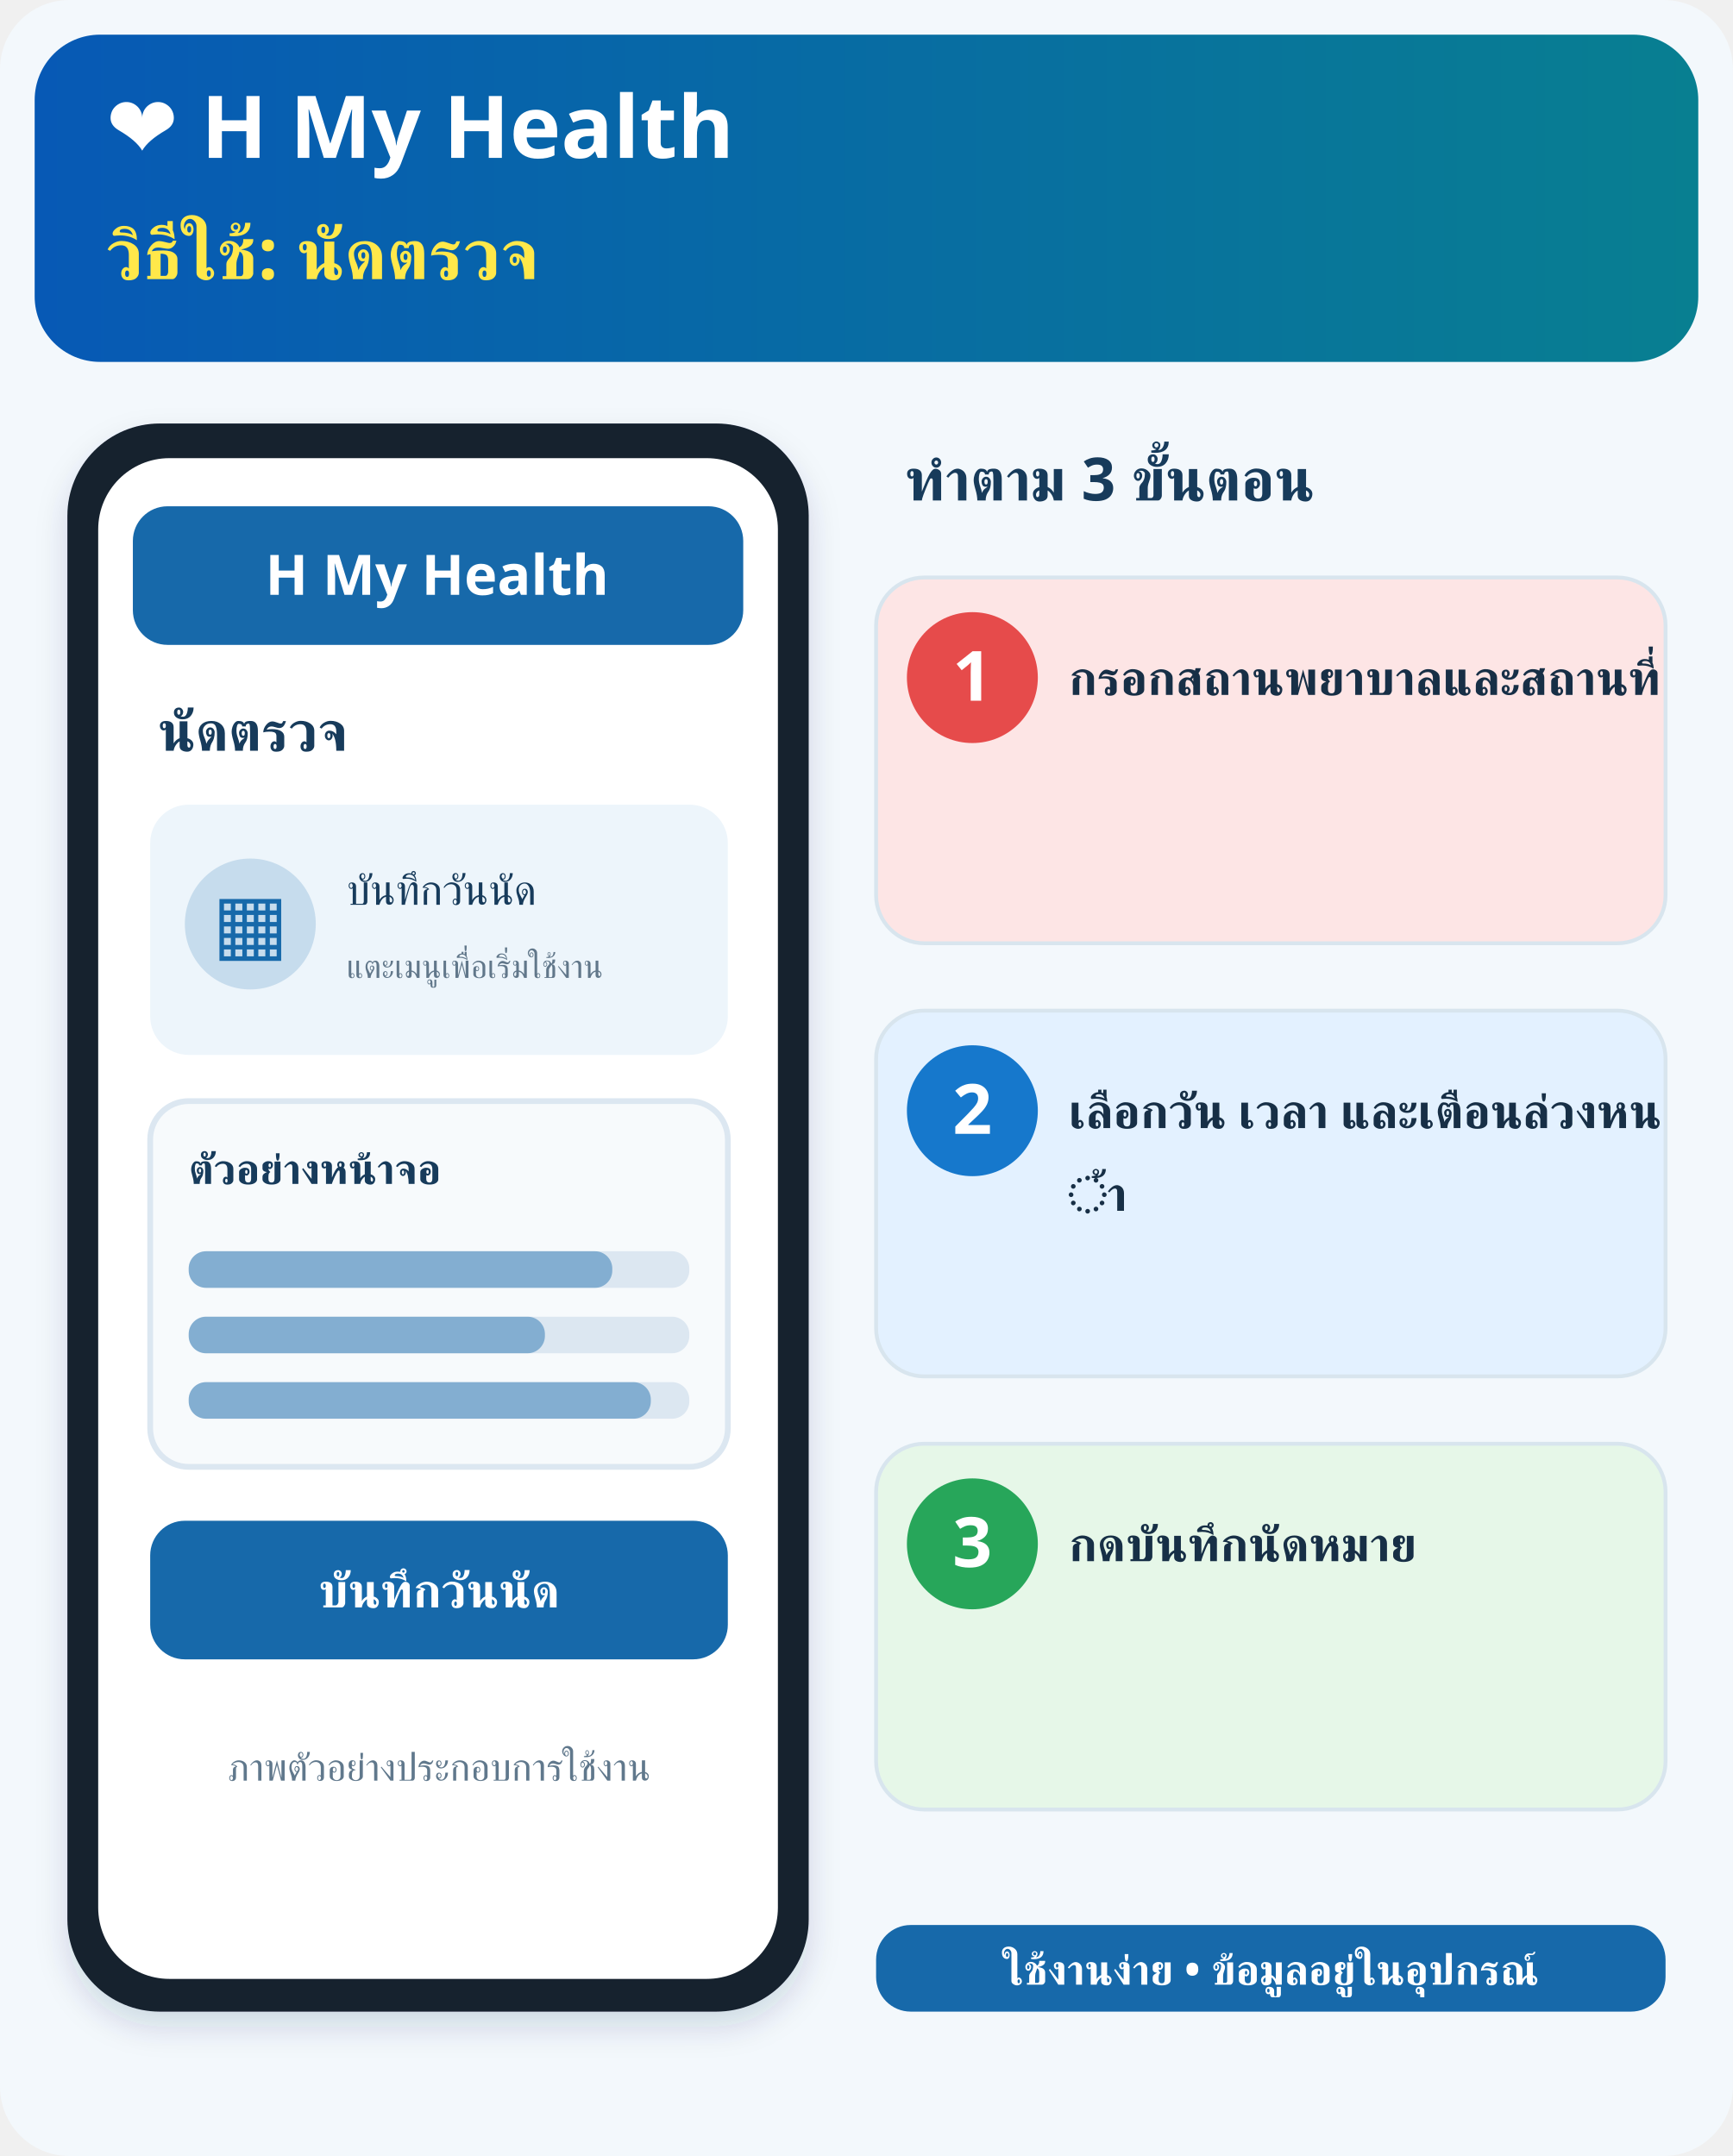
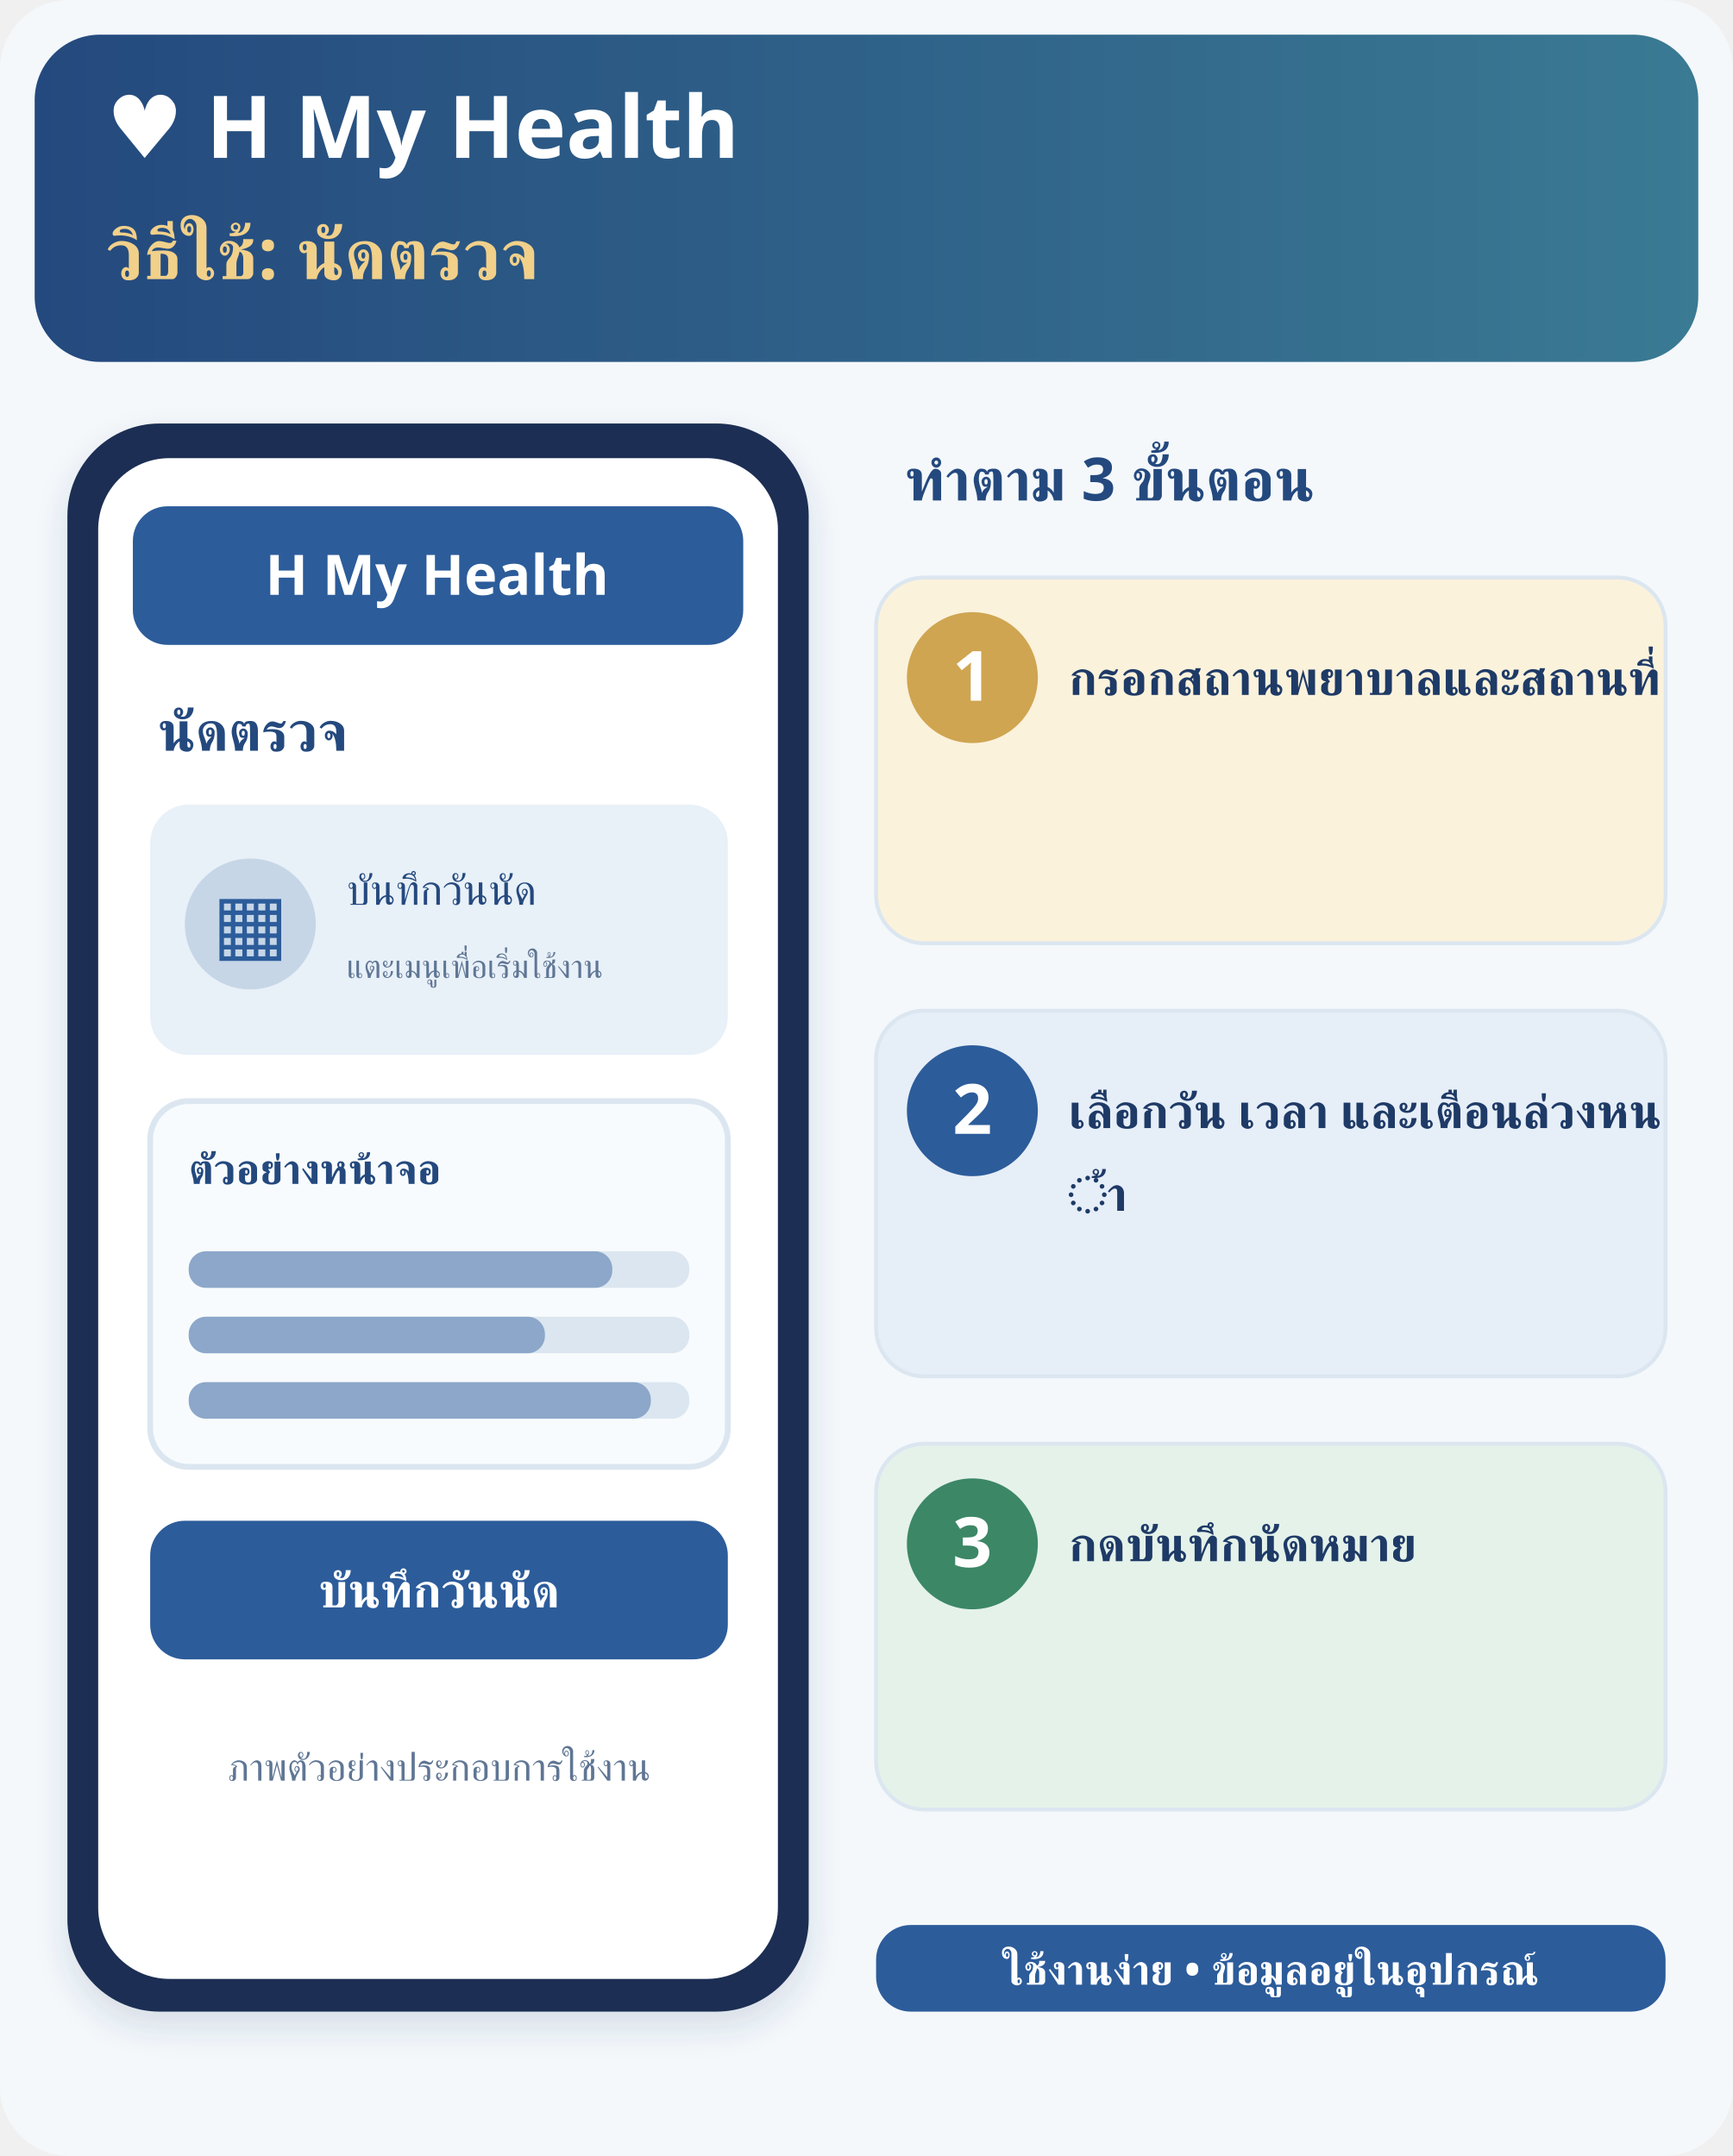
<svg xmlns="http://www.w3.org/2000/svg" width="900" height="1120" viewBox="0 0 900 1120">
  <defs>
    <linearGradient id="head" x1="0" y1="0" x2="1" y2="0">
-       <stop stop-color="#0759b5" />
-       <stop offset="1" stop-color="#087f91" />
+       <stop stop-color="#24497e" />
+       <stop offset="1" stop-color="#3a7a93" />
    </linearGradient>
    <filter id="sh">
-       <feDropShadow dx="0" dy="8" stdDeviation="8" flood-color="#173b5b" flood-opacity=".15" />
+       <feDropShadow dx="0" dy="8" stdDeviation="8" flood-color="#24497e" flood-opacity=".15" />
    </filter>
  </defs>
-   <rect width="900" height="1120" rx="36" fill="#f3f8fc" />
+   <rect width="900" height="1120" rx="36" fill="#f4f8fb" />
  <rect x="18" y="18" width="864" height="170" rx="34" fill="url(#head)" />
-   <text x="55" y="82" font-size="45" font-weight="bold" fill="#fff" font-family="sans-serif">❤️ H My Health</text>
-   <text x="55" y="145" font-size="37" font-weight="bold" fill="#ffe84a" font-family="sans-serif">วิธีใช้: นัดตรวจ</text>
-   <rect x="35" y="220" width="385" height="825" rx="48" fill="#14202d" filter="url(#sh)" />
+   <text x="55" y="82" font-size="45" font-weight="bold" fill="#fff" font-family="sans-serif">♥ H My Health</text>
+   <text x="55" y="145" font-size="37" font-weight="bold" fill="#f1d08a" font-family="sans-serif">วิธีใช้: นัดตรวจ</text>
+   <rect x="35" y="220" width="385" height="825" rx="48" fill="#1c2f52" filter="url(#sh)" />
  <rect x="51" y="238" width="353" height="790" rx="37" fill="#fff" />
-   <rect x="69" y="263" width="317" height="72" rx="18" fill="#1769aa" />
+   <rect x="69" y="263" width="317" height="72" rx="18" fill="#2c5c9a" />
  <text x="227" y="309" text-anchor="middle" font-size="29" font-weight="bold" fill="#fff" font-family="sans-serif">H My Health</text>
-   <text x="82" y="390" font-size="29" font-weight="bold" fill="#173b5b" font-family="sans-serif">นัดตรวจ</text>
-   <rect x="78" y="418" width="300" height="130" rx="20" fill="#edf5fb" />
-   <circle cx="130" cy="480" r="34" fill="#1769aa" opacity=".18" />
-   <text x="130" y="494" text-anchor="middle" font-size="42" fill="#1769aa" font-family="sans-serif">▦</text>
-   <text x="180" y="470" font-size="22" fill="#173b5b" font-family="sans-serif">บันทึกวันนัด</text>
-   <text x="180" y="508" font-size="17" fill="#61778a" font-family="sans-serif">แตะเมนูเพื่อเริ่มใช้งาน</text>
-   <rect x="78" y="572" width="300" height="190" rx="20" fill="#f7fafc" stroke="#dce7f1" stroke-width="3" />
-   <text x="98" y="615" font-size="22" font-weight="bold" fill="#173b5b" font-family="sans-serif">ตัวอย่างหน้าจอ</text>
-   <rect x="98" y="650" width="260" height="19" rx="9" fill="#dce7f1" />
-   <rect x="98" y="650" width="220" height="19" rx="9" fill="#1769aa" opacity=".45" />
-   <rect x="98" y="684" width="260" height="19" rx="9" fill="#dce7f1" />
-   <rect x="98" y="684" width="185" height="19" rx="9" fill="#1769aa" opacity=".45" />
-   <rect x="98" y="718" width="260" height="19" rx="9" fill="#dce7f1" />
-   <rect x="98" y="718" width="240" height="19" rx="9" fill="#1769aa" opacity=".45" />
-   <rect x="78" y="790" width="300" height="72" rx="18" fill="#1769aa" />
+   <text x="82" y="390" font-size="29" font-weight="bold" fill="#24497e" font-family="sans-serif">นัดตรวจ</text>
+   <rect x="78" y="418" width="300" height="130" rx="20" fill="#e8f0f8" />
+   <circle cx="130" cy="480" r="34" fill="#2c5c9a" opacity=".18" />
+   <text x="130" y="494" text-anchor="middle" font-size="42" fill="#2c5c9a" font-family="sans-serif">▦</text>
+   <text x="180" y="470" font-size="22" fill="#24497e" font-family="sans-serif">บันทึกวันนัด</text>
+   <text x="180" y="508" font-size="17" fill="#5f7694" font-family="sans-serif">แตะเมนูเพื่อเริ่มใช้งาน</text>
+   <rect x="78" y="572" width="300" height="190" rx="20" fill="#f8fbfd" stroke="#dbe6f0" stroke-width="3" />
+   <text x="98" y="615" font-size="22" font-weight="bold" fill="#24497e" font-family="sans-serif">ตัวอย่างหน้าจอ</text>
+   <rect x="98" y="650" width="260" height="19" rx="9" fill="#dbe6f0" />
+   <rect x="98" y="650" width="220" height="19" rx="9" fill="#2c5c9a" opacity=".45" />
+   <rect x="98" y="684" width="260" height="19" rx="9" fill="#dbe6f0" />
+   <rect x="98" y="684" width="185" height="19" rx="9" fill="#2c5c9a" opacity=".45" />
+   <rect x="98" y="718" width="260" height="19" rx="9" fill="#dbe6f0" />
+   <rect x="98" y="718" width="240" height="19" rx="9" fill="#2c5c9a" opacity=".45" />
+   <rect x="78" y="790" width="300" height="72" rx="18" fill="#2c5c9a" />
  <text x="228" y="835" text-anchor="middle" font-size="25" fill="#fff" font-weight="bold" font-family="sans-serif">บันทึกวันนัด</text>
-   <text x="228" y="925" text-anchor="middle" font-size="20" fill="#60788c" font-family="sans-serif">ภาพตัวอย่างประกอบการใช้งาน</text>
-   <text x="470" y="260" font-size="31" font-weight="bold" fill="#173b5b" font-family="sans-serif">ทำตาม 3 ขั้นตอน</text>
-   <rect x="455" y="300" width="410" height="190" rx="25" fill="#fde5e5" stroke="#d8e5ee" stroke-width="2" />
-   <circle cx="505" cy="352" r="34" fill="#e64b4b" />
+   <text x="228" y="925" text-anchor="middle" font-size="20" fill="#5f7694" font-family="sans-serif">ภาพตัวอย่างประกอบการใช้งาน</text>
+   <text x="470" y="260" font-size="31" font-weight="bold" fill="#24497e" font-family="sans-serif">ทำตาม 3 ขั้นตอน</text>
+   <rect x="455" y="300" width="410" height="190" rx="25" fill="#fbf2dc" stroke="#dbe6f0" stroke-width="2" />
+   <circle cx="505" cy="352" r="34" fill="#cfa551" />
  <text x="505" y="364" text-anchor="middle" font-size="36" font-weight="bold" fill="#fff" font-family="sans-serif">1</text>
-   <text x="555" y="361" font-size="25" font-weight="bold" fill="#172f46" font-family="sans-serif">กรอกสถานพยาบาลและสถานที่</text>
-   <rect x="455" y="525" width="410" height="190" rx="25" fill="#e3f1ff" stroke="#d8e5ee" stroke-width="2" />
-   <circle cx="505" cy="577" r="34" fill="#1678cc" />
+   <text x="555" y="361" font-size="25" font-weight="bold" fill="#1e3a66" font-family="sans-serif">กรอกสถานพยาบาลและสถานที่</text>
+   <rect x="455" y="525" width="410" height="190" rx="25" fill="#e6eef8" stroke="#dbe6f0" stroke-width="2" />
+   <circle cx="505" cy="577" r="34" fill="#2c5c9a" />
  <text x="505" y="589" text-anchor="middle" font-size="36" font-weight="bold" fill="#fff" font-family="sans-serif">2</text>
-   <text x="555" y="586" font-size="25" font-weight="bold" fill="#172f46" font-family="sans-serif">เลือกวัน เวลา และเตือนล่วงหน</text>
-   <text x="555" y="629" font-size="25" font-weight="bold" fill="#172f46" font-family="sans-serif">้า</text>
-   <rect x="455" y="750" width="410" height="190" rx="25" fill="#e6f7e8" stroke="#d8e5ee" stroke-width="2" />
-   <circle cx="505" cy="802" r="34" fill="#27a65a" />
+   <text x="555" y="586" font-size="25" font-weight="bold" fill="#1e3a66" font-family="sans-serif">เลือกวัน เวลา และเตือนล่วงหน</text>
+   <text x="555" y="629" font-size="25" font-weight="bold" fill="#1e3a66" font-family="sans-serif">้า</text>
+   <rect x="455" y="750" width="410" height="190" rx="25" fill="#e4f2ea" stroke="#dbe6f0" stroke-width="2" />
+   <circle cx="505" cy="802" r="34" fill="#3c8766" />
  <text x="505" y="814" text-anchor="middle" font-size="36" font-weight="bold" fill="#fff" font-family="sans-serif">3</text>
-   <text x="555" y="811" font-size="25" font-weight="bold" fill="#172f46" font-family="sans-serif">กดบันทึกนัดหมาย</text>
-   <rect x="455" y="1000" width="410" height="45" rx="18" fill="#1769aa" />
+   <text x="555" y="811" font-size="25" font-weight="bold" fill="#1e3a66" font-family="sans-serif">กดบันทึกนัดหมาย</text>
+   <rect x="455" y="1000" width="410" height="45" rx="18" fill="#2c5c9a" />
  <text x="660" y="1031" text-anchor="middle" font-size="22" fill="#fff" font-weight="bold" font-family="sans-serif">ใช้งานง่าย • ข้อมูลอยู่ในอุปกรณ์</text>
</svg>
